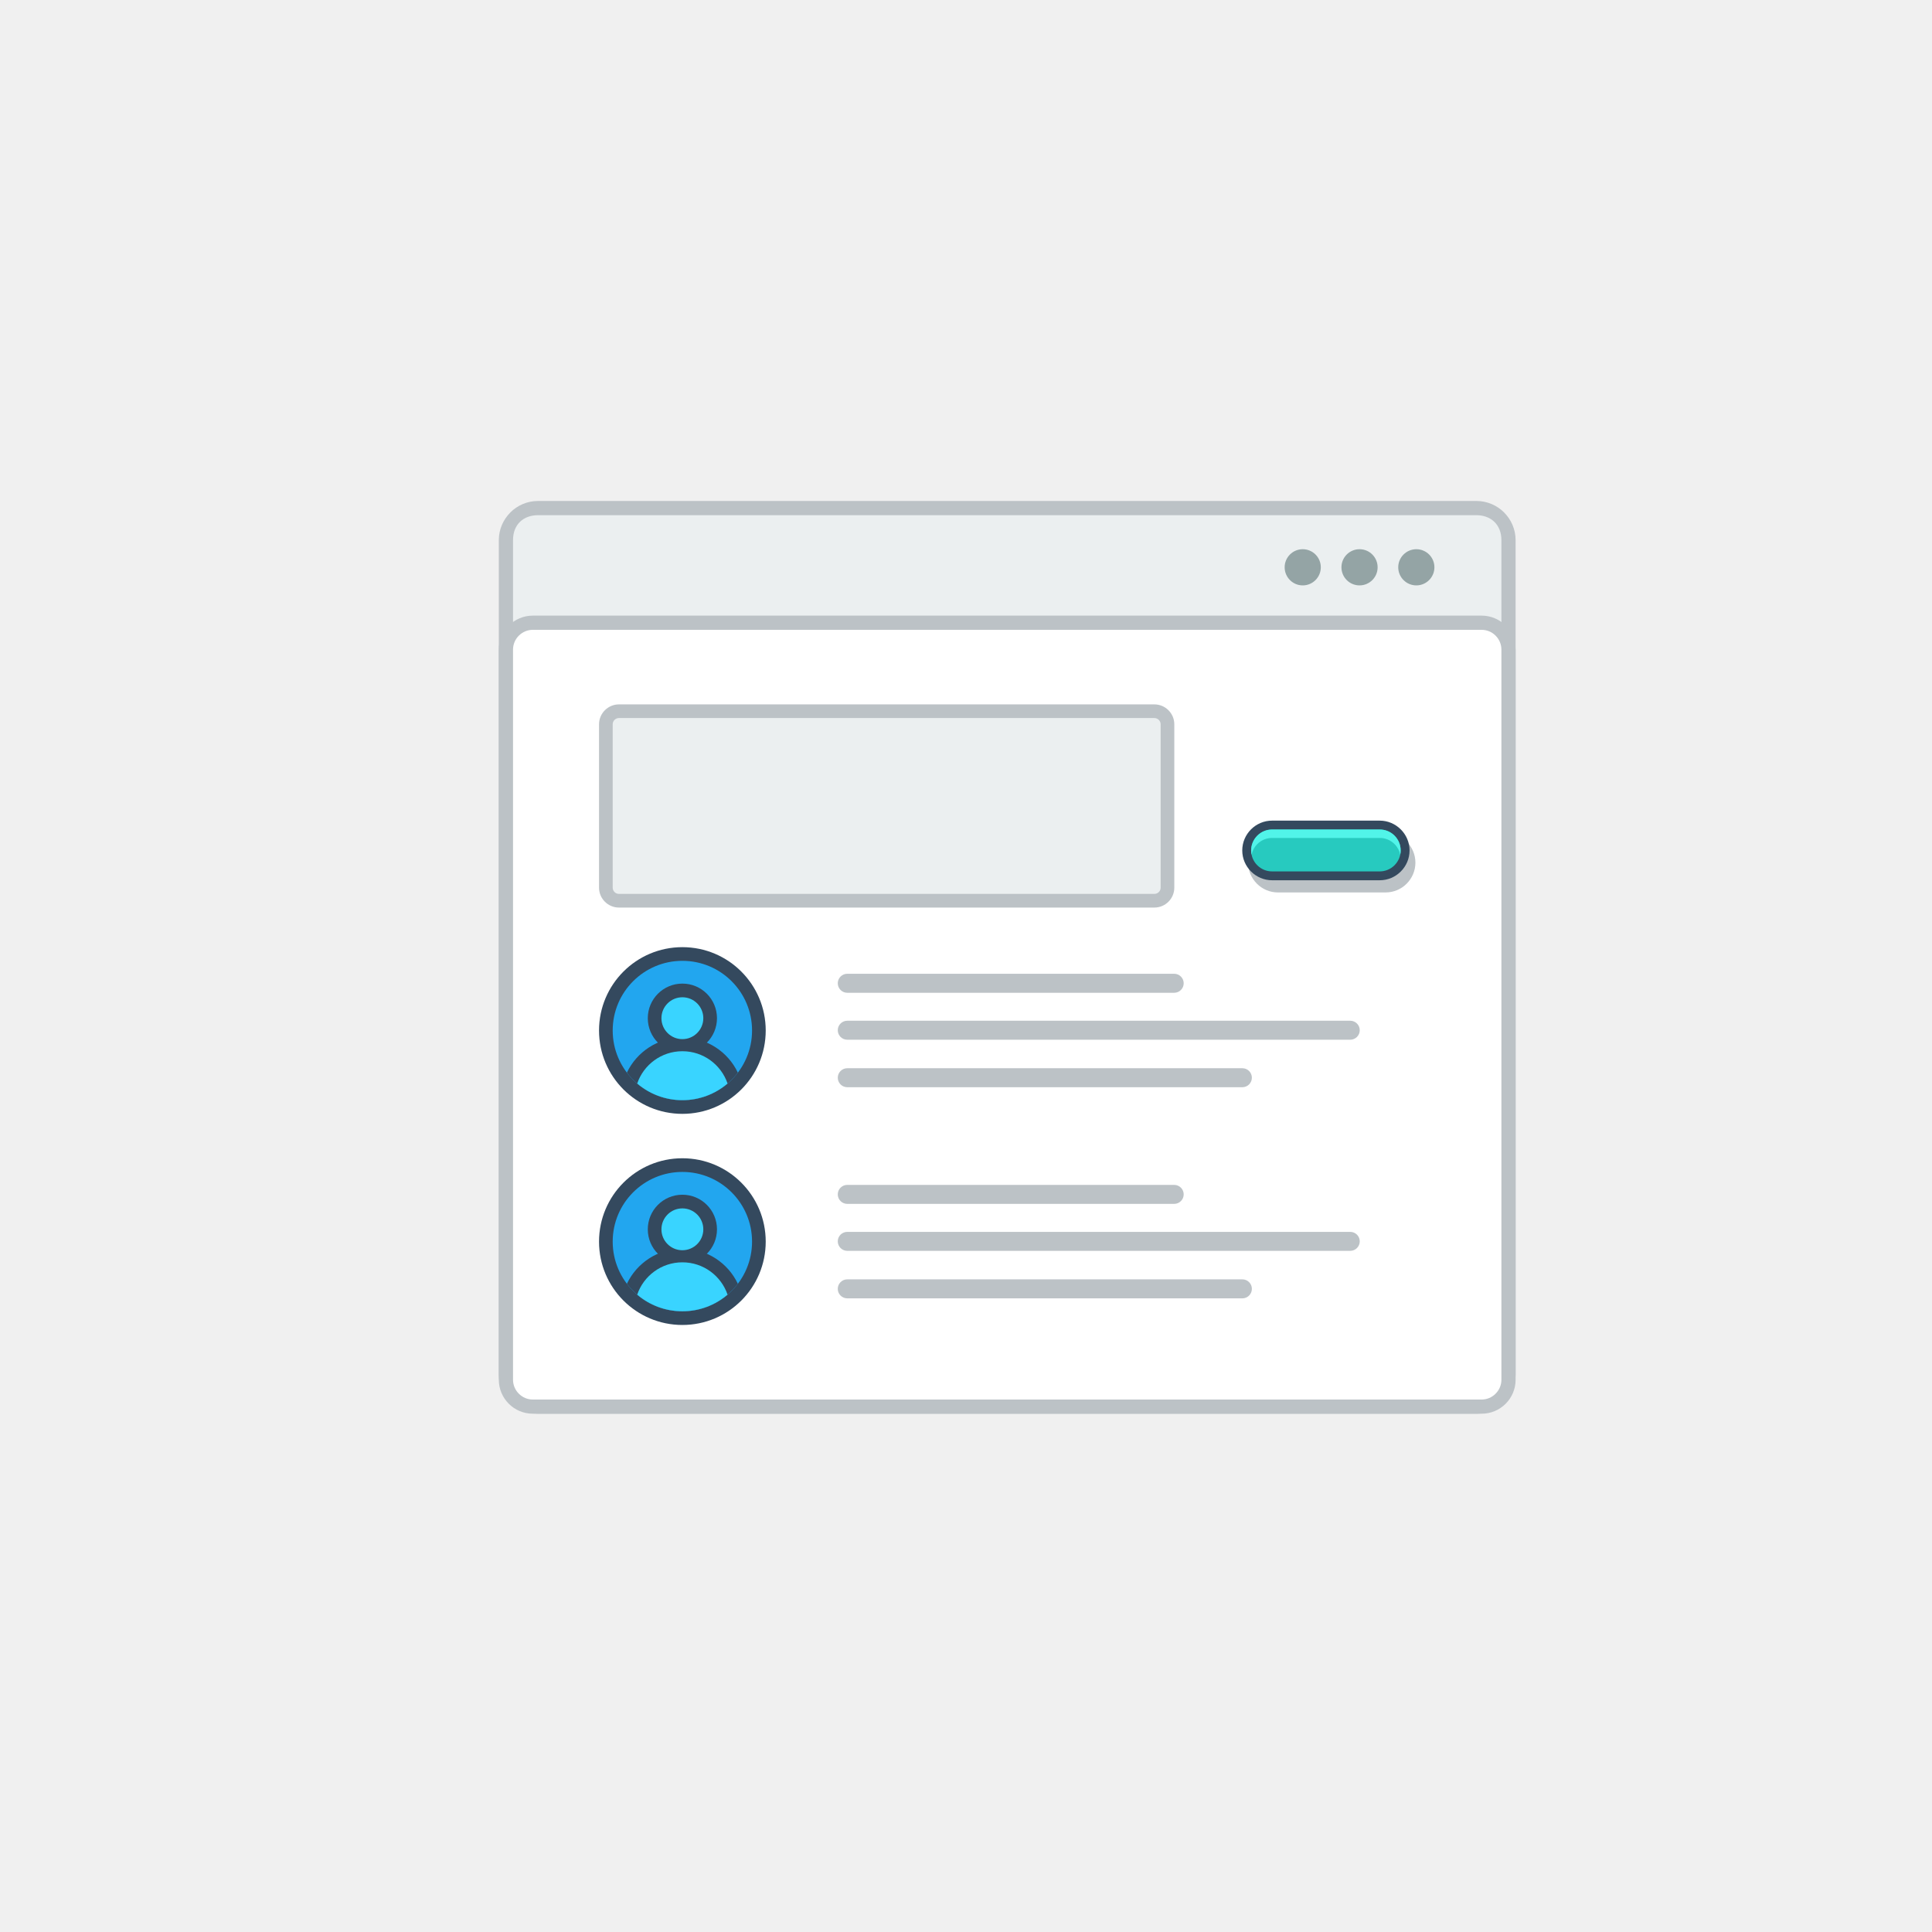
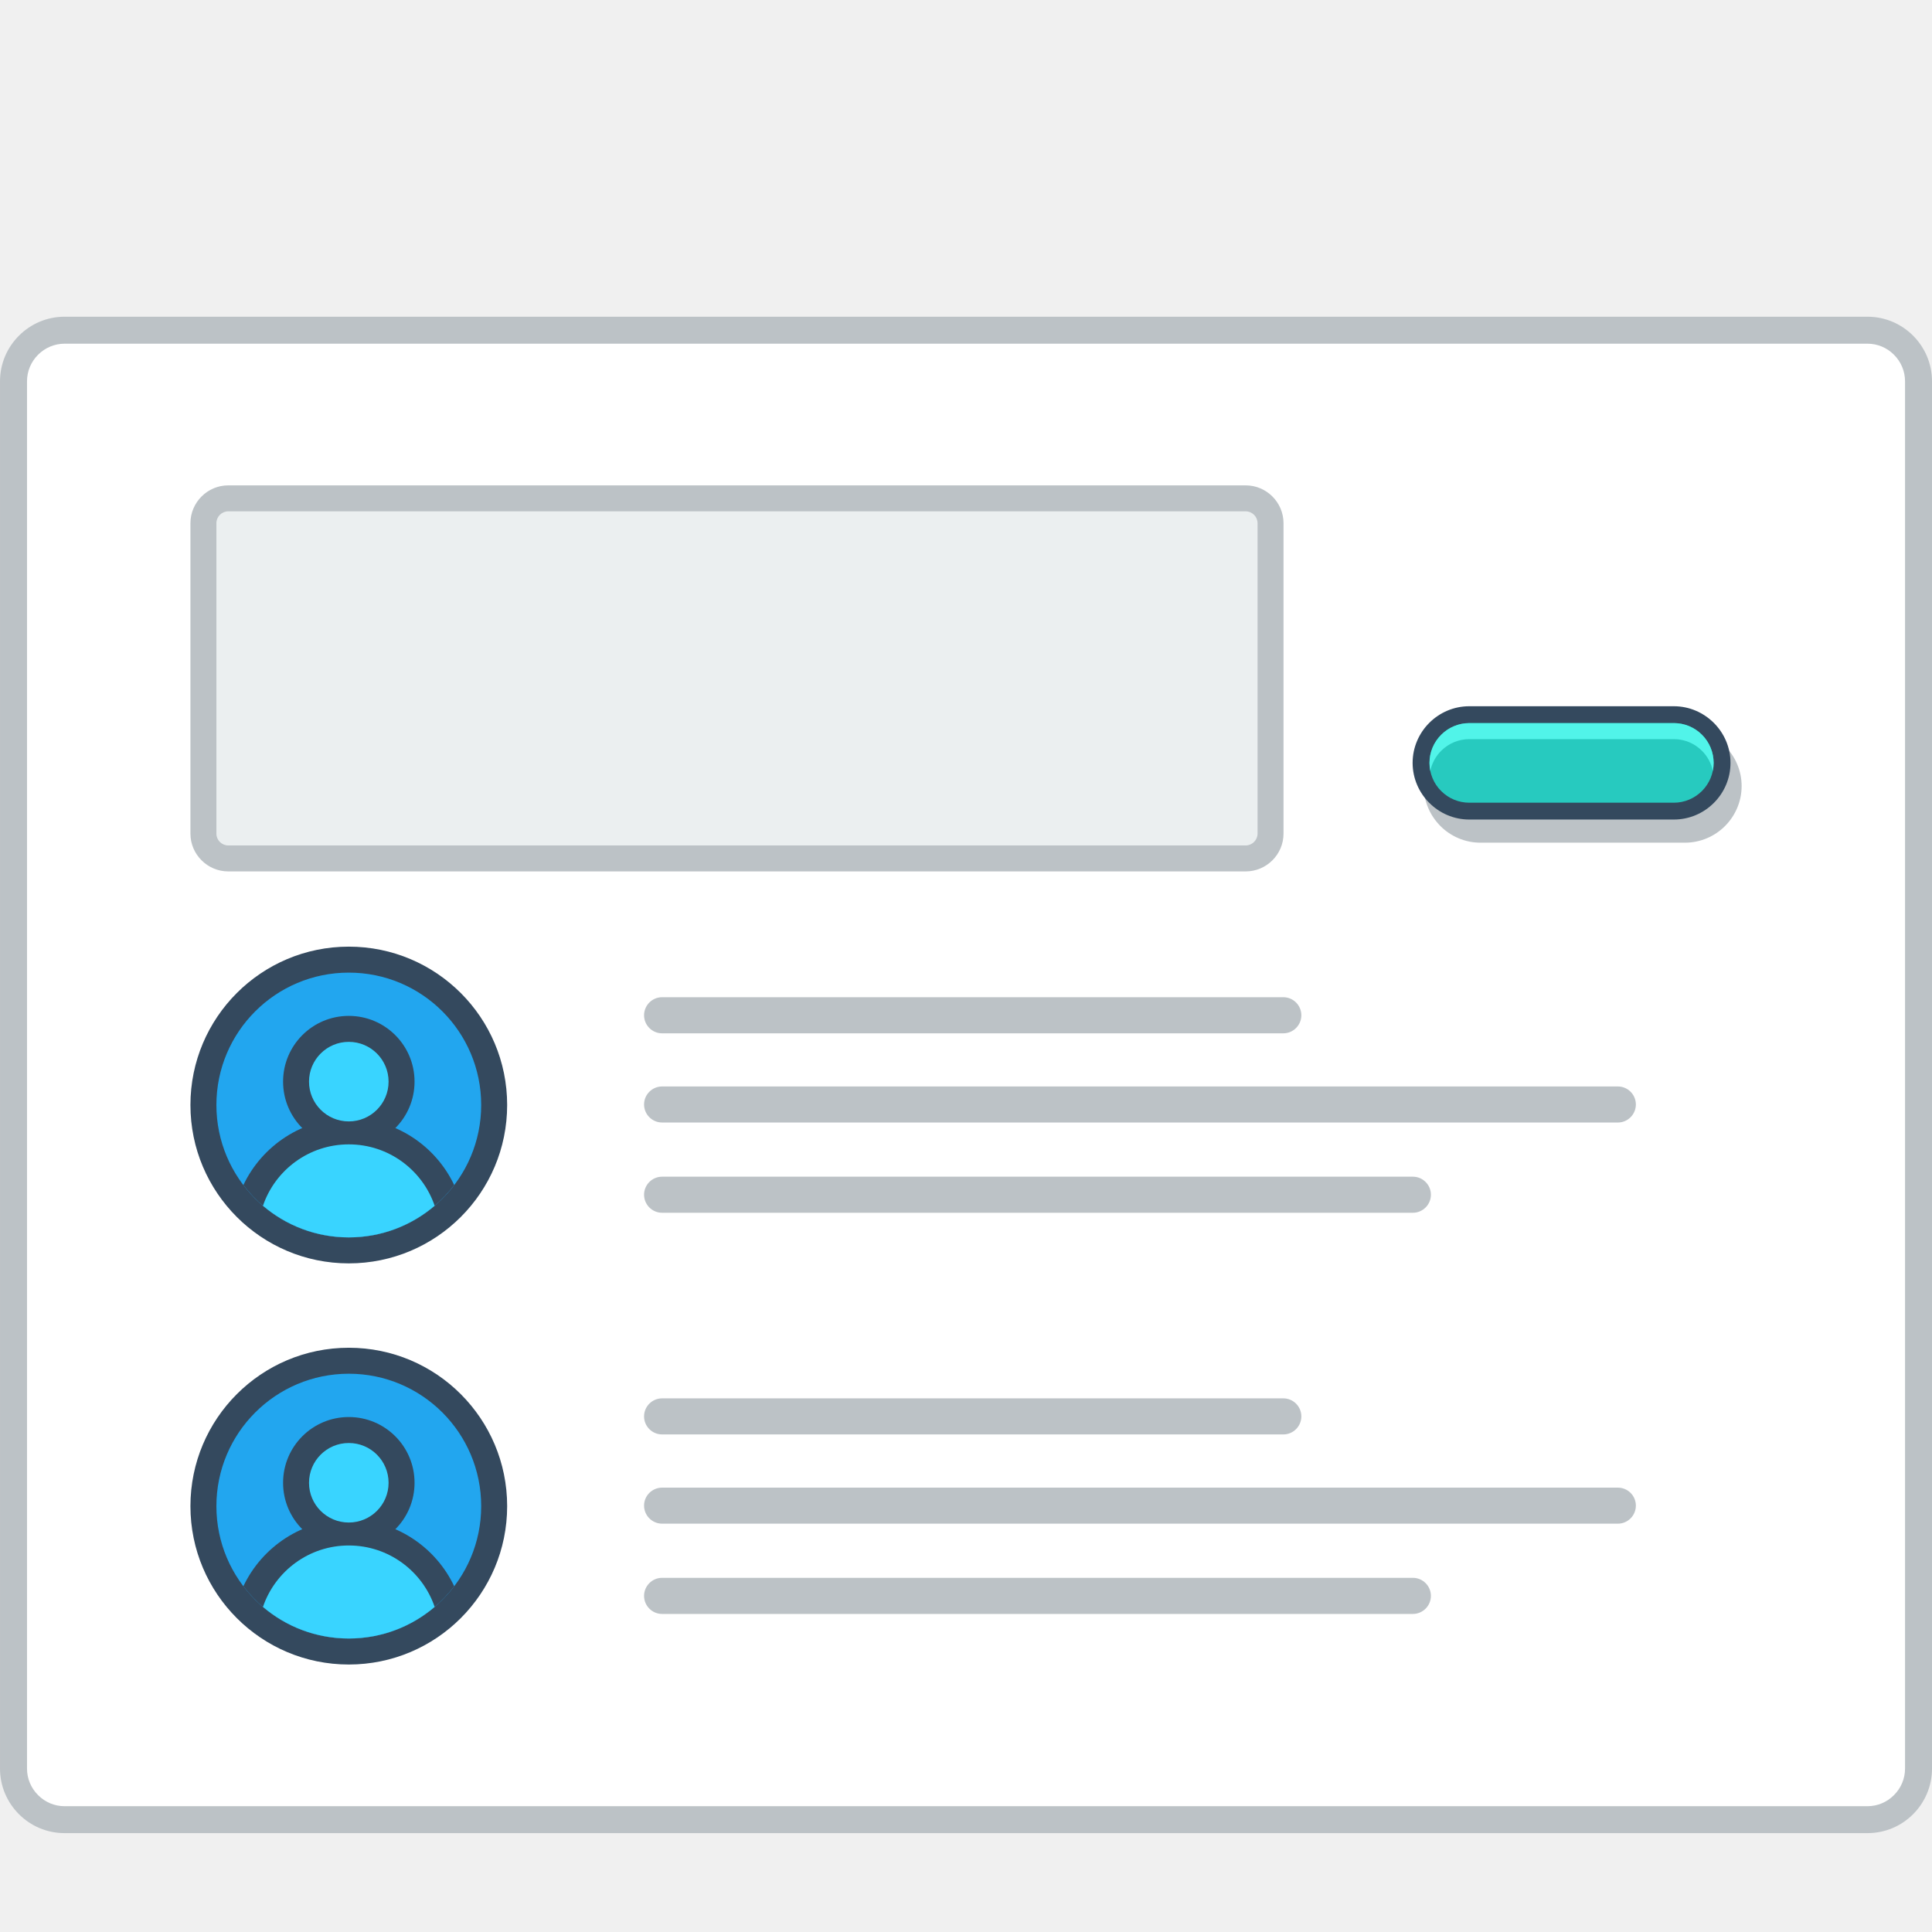
- <svg xmlns="http://www.w3.org/2000/svg" version="1.0" id="Layer_1" x="0px" y="0px" width="800px" height="800px" viewBox="0 0 800 800" enable-background="new 0 0 800 800" xml:space="preserve">
-   <g>
-     <path fill="#34495E" d="M4953.454,254.919h392.896c3.877,0,7.394,1.576,9.938,4.126c2.551,2.543,4.133,6.069,4.133,9.946v302.341   c0,3.868-1.582,7.386-4.133,9.937c-2.544,2.551-6.061,4.117-9.938,4.117h-392.896c-3.866,0-7.395-1.566-9.938-4.117   c-2.549-2.551-4.134-6.068-4.134-9.937V268.991c0-3.876,1.585-7.403,4.134-9.946   C4946.06,256.495,4949.588,254.919,4953.454,254.919" />
-     <path fill-rule="evenodd" clip-rule="evenodd" fill="#FFFFFF" d="M4953.454,260.796c-2.176,0-4.244,0.875-5.785,2.409   c-1.535,1.542-2.409,3.609-2.409,5.786v302.341c0,2.167,0.874,4.234,2.409,5.769c1.541,1.551,3.609,2.418,5.785,2.418h392.896   c2.175,0,4.244-0.867,5.777-2.418c1.542-1.534,2.41-3.602,2.41-5.769V268.991c0-2.185-0.868-4.244-2.41-5.786   c-1.533-1.542-3.608-2.409-5.777-2.409H4953.454z" />
-     <rect x="4993.884" y="291.739" fill-rule="evenodd" clip-rule="evenodd" fill="#34495E" width="69.023" height="69.023" />
-     <rect x="4999.546" y="297.4" fill="#22A6EF" width="57.699" height="57.703" />
-     <path fill-rule="evenodd" clip-rule="evenodd" fill="#34495E" d="M5028.396,329.161c14.037,0,25.418,11.387,25.418,25.424   l-0.01,0.518h-50.824l-0.008-0.518C5002.972,340.547,5014.35,329.161,5028.396,329.161" />
-     <path fill-rule="evenodd" clip-rule="evenodd" fill="#34495E" d="M5028.396,306.828c7.91,0,14.329,6.411,14.329,14.33   c0,7.912-6.419,14.331-14.329,14.331c-7.92,0-14.33-6.419-14.33-14.331C5014.065,313.238,5020.476,306.828,5028.396,306.828" />
-     <path fill-rule="evenodd" clip-rule="evenodd" fill="#39D4FF" d="M5028.396,312.488c4.784,0,8.661,3.885,8.661,8.669   c0,4.786-3.877,8.67-8.661,8.67c-4.785,0-8.67-3.885-8.67-8.67C5019.726,316.373,5023.61,312.488,5028.396,312.488" />
-     <path fill-rule="evenodd" clip-rule="evenodd" fill="#39D4FF" d="M5028.396,334.829c10.911,0,19.756,8.845,19.756,19.756   l-0.008,0.518h-39.505l-0.009-0.518C5008.63,343.673,5017.483,334.829,5028.396,334.829" />
-     <path fill-rule="evenodd" clip-rule="evenodd" fill="#BCC2C6" d="M5001.137,404.702h54.511c2.166,0,3.926-1.767,3.926-3.927l0,0   c0-2.167-1.76-3.934-3.926-3.934h-54.511c-2.16,0-3.927,1.767-3.927,3.934l0,0C4997.21,402.936,4998.977,404.702,5001.137,404.702" />
-     <path fill-rule="evenodd" clip-rule="evenodd" fill="#BCC2C6" d="M4993.075,384.946h70.643c2.157,0,3.924-1.768,3.924-3.935l0,0   c0-2.159-1.767-3.926-3.924-3.926h-70.643c-2.168,0-3.936,1.768-3.936,3.926l0,0   C4989.14,383.178,4990.907,384.946,4993.075,384.946" />
-     <rect x="5115.392" y="291.739" fill-rule="evenodd" clip-rule="evenodd" fill="#34495E" width="69.021" height="69.023" />
-     <rect x="5121.052" y="297.4" fill="#22A6EF" width="57.703" height="57.703" />
-     <path fill-rule="evenodd" clip-rule="evenodd" fill="#34495E" d="M5149.902,329.161c14.038,0,25.416,11.387,25.416,25.424v0.518   h-50.832l-0.009-0.518C5124.478,340.547,5135.864,329.161,5149.902,329.161" />
-     <path fill-rule="evenodd" clip-rule="evenodd" fill="#34495E" d="M5149.902,306.828c7.911,0,14.329,6.411,14.329,14.33   c0,7.912-6.418,14.331-14.329,14.331s-14.329-6.419-14.329-14.331C5135.573,313.238,5141.991,306.828,5149.902,306.828" />
-     <path fill-rule="evenodd" clip-rule="evenodd" fill="#39D4FF" d="M5149.902,312.488c4.784,0,8.671,3.885,8.671,8.669   c0,4.786-3.887,8.67-8.671,8.67s-8.669-3.885-8.669-8.67C5141.233,316.373,5145.118,312.488,5149.902,312.488" />
-     <path fill-rule="evenodd" clip-rule="evenodd" fill="#39D4FF" d="M5149.902,334.829c10.913,0,19.757,8.845,19.757,19.756   l-0.01,0.518h-39.504v-0.518C5130.146,343.673,5138.989,334.829,5149.902,334.829" />
-     <path fill-rule="evenodd" clip-rule="evenodd" fill="#BCC2C6" d="M5122.651,404.702h54.502c2.168,0,3.936-1.767,3.936-3.927l0,0   c0-2.167-1.768-3.934-3.936-3.934h-54.502c-2.166,0-3.934,1.767-3.934,3.934l0,0   C5118.718,402.936,5120.485,404.702,5122.651,404.702" />
-     <path fill-rule="evenodd" clip-rule="evenodd" fill="#BCC2C6" d="M5114.583,384.946h70.639c2.16,0,3.927-1.768,3.927-3.935l0,0   c0-2.159-1.767-3.926-3.927-3.926h-70.639c-2.16,0-3.927,1.768-3.927,3.926l0,0   C5110.656,383.178,5112.423,384.946,5114.583,384.946" />
-     <rect x="5236.897" y="291.739" fill-rule="evenodd" clip-rule="evenodd" fill="#34495E" width="69.023" height="69.023" />
-     <rect x="5242.56" y="297.4" fill="#22A6EF" width="57.699" height="57.703" />
-     <path fill-rule="evenodd" clip-rule="evenodd" fill="#34495E" d="M5271.409,329.161c14.037,0,25.426,11.387,25.426,25.424   l-0.008,0.518h-50.835l-0.008-0.518C5245.984,340.547,5257.372,329.161,5271.409,329.161" />
-     <path fill-rule="evenodd" clip-rule="evenodd" fill="#34495E" d="M5271.409,306.828c7.91,0,14.33,6.411,14.33,14.33   c0,7.912-6.42,14.331-14.33,14.331s-14.33-6.419-14.33-14.331C5257.079,313.238,5263.499,306.828,5271.409,306.828" />
-     <path fill-rule="evenodd" clip-rule="evenodd" fill="#39D4FF" d="M5271.409,312.488c4.785,0,8.67,3.885,8.67,8.669   c0,4.786-3.885,8.67-8.67,8.67s-8.67-3.885-8.67-8.67C5262.739,316.373,5266.624,312.488,5271.409,312.488" />
-     <path fill-rule="evenodd" clip-rule="evenodd" fill="#39D4FF" d="M5271.409,334.829c10.912,0,19.757,8.845,19.757,19.756v0.518   h-39.514v-0.518C5251.652,343.673,5260.497,334.829,5271.409,334.829" />
-     <path fill-rule="evenodd" clip-rule="evenodd" fill="#BCC2C6" d="M5244.159,404.702h54.502c2.166,0,3.934-1.767,3.934-3.927l0,0   c0-2.167-1.768-3.934-3.934-3.934h-54.502c-2.168,0-3.936,1.767-3.936,3.934l0,0   C5240.224,402.936,5241.991,404.702,5244.159,404.702" />
-     <path fill-rule="evenodd" clip-rule="evenodd" fill="#BCC2C6" d="M5236.089,384.946h70.643c2.155,0,3.924-1.768,3.924-3.935l0,0   c0-2.159-1.769-3.926-3.924-3.926h-70.643c-2.157,0-3.926,1.768-3.926,3.926l0,0   C5232.163,383.178,5233.932,384.946,5236.089,384.946" />
-     <rect x="4993.884" y="435.604" fill-rule="evenodd" clip-rule="evenodd" fill="#34495E" width="69.023" height="69.021" />
-     <rect x="4999.546" y="441.264" fill="#22A6EF" width="57.699" height="57.703" />
-     <path fill-rule="evenodd" clip-rule="evenodd" fill="#34495E" d="M5028.396,473.032c14.037,0,25.418,11.38,25.418,25.418   l-0.01,0.517h-50.824l-0.008-0.517C5002.972,484.412,5014.35,473.032,5028.396,473.032" />
-     <path fill-rule="evenodd" clip-rule="evenodd" fill="#34495E" d="M5028.396,450.692c7.91,0,14.329,6.419,14.329,14.329   c0,7.912-6.419,14.33-14.329,14.33c-7.92,0-14.33-6.418-14.33-14.33C5014.065,457.111,5020.476,450.692,5028.396,450.692" />
-     <path fill-rule="evenodd" clip-rule="evenodd" fill="#39D4FF" d="M5028.396,456.36c4.784,0,8.661,3.877,8.661,8.661   c0,4.794-3.877,8.671-8.661,8.671c-4.785,0-8.67-3.877-8.67-8.671C5019.726,460.237,5023.61,456.36,5028.396,456.36" />
-     <path fill-rule="evenodd" clip-rule="evenodd" fill="#39D4FF" d="M5028.396,478.693c10.911,0,19.756,8.845,19.756,19.757   l-0.008,0.517h-39.505l-0.009-0.517C5008.63,487.538,5017.483,478.693,5028.396,478.693" />
-     <path fill-rule="evenodd" clip-rule="evenodd" fill="#BCC2C6" d="M5001.137,548.575h54.511c2.166,0,3.926-1.769,3.926-3.936l0,0   c0-2.15-1.76-3.935-3.926-3.935h-54.511c-2.16,0-3.927,1.784-3.927,3.935l0,0C4997.21,546.807,4998.977,548.575,5001.137,548.575" />
-     <path fill-rule="evenodd" clip-rule="evenodd" fill="#BCC2C6" d="M4993.075,528.818h70.643c2.157,0,3.924-1.769,3.924-3.935   c0-2.167-1.767-3.936-3.924-3.936h-70.643c-2.168,0-3.936,1.769-3.936,3.936C4989.14,527.05,4990.907,528.818,4993.075,528.818" />
-     <rect x="5115.392" y="435.604" fill-rule="evenodd" clip-rule="evenodd" fill="#34495E" width="69.021" height="69.021" />
-     <rect x="5121.052" y="441.264" fill="#22A6EF" width="57.703" height="57.703" />
-     <path fill-rule="evenodd" clip-rule="evenodd" fill="#34495E" d="M5149.902,473.032c14.038,0,25.416,11.38,25.416,25.418v0.517   h-50.832l-0.009-0.517C5124.478,484.412,5135.864,473.032,5149.902,473.032" />
-     <path fill-rule="evenodd" clip-rule="evenodd" fill="#34495E" d="M5149.902,450.692c7.911,0,14.329,6.419,14.329,14.329   c0,7.912-6.418,14.33-14.329,14.33s-14.329-6.418-14.329-14.33C5135.573,457.111,5141.991,450.692,5149.902,450.692" />
-     <path fill-rule="evenodd" clip-rule="evenodd" fill="#39D4FF" d="M5149.902,456.36c4.784,0,8.671,3.877,8.671,8.661   c0,4.794-3.887,8.671-8.671,8.671s-8.669-3.877-8.669-8.671C5141.233,460.237,5145.118,456.36,5149.902,456.36" />
-     <path fill-rule="evenodd" clip-rule="evenodd" fill="#39D4FF" d="M5149.902,478.693c10.913,0,19.757,8.845,19.757,19.757   l-0.01,0.517h-39.504v-0.517C5130.146,487.538,5138.989,478.693,5149.902,478.693" />
-     <path fill-rule="evenodd" clip-rule="evenodd" fill="#BCC2C6" d="M5122.651,548.575h54.502c2.168,0,3.936-1.769,3.936-3.936l0,0   c0-2.15-1.768-3.935-3.936-3.935h-54.502c-2.166,0-3.934,1.784-3.934,3.935l0,0   C5118.718,546.807,5120.485,548.575,5122.651,548.575" />
-     <path fill-rule="evenodd" clip-rule="evenodd" fill="#BCC2C6" d="M5114.583,528.818h70.639c2.16,0,3.927-1.769,3.927-3.935   c0-2.167-1.767-3.936-3.927-3.936h-70.639c-2.16,0-3.927,1.769-3.927,3.936C5110.656,527.05,5112.423,528.818,5114.583,528.818" />
-     <rect x="5236.897" y="435.604" fill-rule="evenodd" clip-rule="evenodd" fill="#34495E" width="69.023" height="69.021" />
-     <rect x="5242.56" y="441.264" fill="#22A6EF" width="57.699" height="57.703" />
-     <path fill-rule="evenodd" clip-rule="evenodd" fill="#34495E" d="M5271.409,473.032c14.037,0,25.426,11.38,25.426,25.418   l-0.008,0.517h-50.835l-0.008-0.517C5245.984,484.412,5257.372,473.032,5271.409,473.032" />
-     <path fill-rule="evenodd" clip-rule="evenodd" fill="#34495E" d="M5271.409,450.692c7.91,0,14.33,6.419,14.33,14.329   c0,7.912-6.42,14.33-14.33,14.33s-14.33-6.418-14.33-14.33C5257.079,457.111,5263.499,450.692,5271.409,450.692" />
-     <path fill-rule="evenodd" clip-rule="evenodd" fill="#39D4FF" d="M5271.409,456.36c4.785,0,8.67,3.877,8.67,8.661   c0,4.794-3.885,8.671-8.67,8.671s-8.67-3.877-8.67-8.671C5262.739,460.237,5266.624,456.36,5271.409,456.36" />
-     <path fill-rule="evenodd" clip-rule="evenodd" fill="#39D4FF" d="M5271.409,478.693c10.912,0,19.757,8.845,19.757,19.757v0.517   h-39.514v-0.517C5251.652,487.538,5260.497,478.693,5271.409,478.693" />
-     <path fill-rule="evenodd" clip-rule="evenodd" fill="#BCC2C6" d="M5244.159,548.575h54.502c2.166,0,3.934-1.769,3.934-3.936l0,0   c0-2.15-1.768-3.935-3.934-3.935h-54.502c-2.168,0-3.936,1.784-3.936,3.935l0,0   C5240.224,546.807,5241.991,548.575,5244.159,548.575" />
-     <path fill-rule="evenodd" clip-rule="evenodd" fill="#BCC2C6" d="M5236.089,528.818h70.643c2.155,0,3.924-1.769,3.924-3.935   c0-2.167-1.769-3.936-3.924-3.936h-70.643c-2.157,0-3.926,1.769-3.926,3.936C5232.163,527.05,5233.932,528.818,5236.089,528.818" />
-     <path opacity="0.5" fill-rule="evenodd" clip-rule="evenodd" fill="#34495E" d="M4953.454,260.796   c-2.176,0-4.244,0.875-5.785,2.409c-1.535,1.542-2.409,3.609-2.409,5.786v302.341c0,2.167,0.874,4.234,2.409,5.769   c1.541,1.551,3.609,2.418,5.785,2.418h392.896c2.175,0,4.244-0.867,5.777-2.418c1.542-1.534,2.41-3.602,2.41-5.769V268.991   c0-2.185-0.868-4.244-2.41-5.786c-1.533-1.542-3.608-2.409-5.777-2.409H4953.454z" />
-     <path fill="#34495E" d="M5028.753,318.257h242.299c2.391,0,4.56,0.976,6.127,2.542c1.574,1.576,2.55,3.743,2.55,6.136V513.38   c0,2.401-0.976,4.567-2.55,6.135c-1.567,1.568-3.736,2.552-6.127,2.552h-242.299c-2.383,0-4.56-0.983-6.127-2.552   c-1.574-1.567-2.549-3.733-2.549-6.135V326.935c0-2.393,0.975-4.56,2.549-6.136C5024.193,319.232,5026.37,318.257,5028.753,318.257   " />
-     <path fill-rule="evenodd" clip-rule="evenodd" fill="#FFFFFF" d="M5028.753,324.134c-0.75,0-1.44,0.292-1.974,0.825   c-0.526,0.525-0.816,1.226-0.816,1.976V513.38c0,0.75,0.29,1.451,0.816,1.983c0.533,0.517,1.224,0.817,1.974,0.817h242.299   c0.74,0,1.441-0.301,1.969-0.817c0.53-0.532,0.822-1.233,0.822-1.983V326.935c0-0.75-0.292-1.451-0.822-1.976   c-0.527-0.534-1.229-0.825-1.969-0.825H5028.753z" />
-     <path fill="#BCC2C6" d="M5124.511,479.136h-44.574c-1.717,0-3.275,0.708-4.4,1.833c-1.133,1.133-1.841,2.693-1.841,4.401   c0,1.726,0.699,3.285,1.824,4.409l0.017,0.01c1.117,1.125,2.676,1.824,4.4,1.824h44.574c1.718,0,3.276-0.708,4.401-1.834   c1.133-1.133,1.835-2.692,1.835-4.409c0-1.718-0.702-3.276-1.826-4.409C5127.796,479.835,5126.229,479.136,5124.511,479.136    M5079.937,473.025h44.574c3.393,0,6.476,1.391,8.712,3.625l0.015,0.009c2.236,2.242,3.619,5.327,3.619,8.711   c0,3.401-1.383,6.494-3.619,8.729c-2.24,2.234-5.324,3.625-8.727,3.625h-44.574c-3.384,0-6.469-1.391-8.711-3.625l-0.008-0.009   l-0.008-0.009c-2.235-2.241-3.619-5.326-3.619-8.711c0-3.394,1.384-6.485,3.619-8.72   C5073.453,474.416,5076.536,473.025,5079.937,473.025z" />
-     <path fill="#34495E" d="M5077.512,467.982h44.581c3.385,0,6.469,1.384,8.703,3.625l0.017,0.008   c2.234,2.243,3.628,5.318,3.628,8.711c0,3.403-1.394,6.486-3.628,8.721c-2.233,2.242-5.327,3.625-8.72,3.625h-44.581   c-3.384,0-6.468-1.383-8.711-3.625h-0.007v-0.009c-2.244-2.243-3.629-5.326-3.629-8.712c0-3.401,1.385-6.484,3.629-8.719   C5071.026,469.366,5074.11,467.982,5077.512,467.982" />
-     <path fill="#27CABF" d="M5122.093,471.658c2.303,0,4.502,0.908,6.127,2.533c1.627,1.634,2.543,3.835,2.543,6.135   c0,2.302-0.916,4.502-2.551,6.127c-1.625,1.625-3.816,2.544-6.119,2.544h-44.581c-2.3,0-4.501-0.901-6.127-2.534l-0.009-0.01   c-1.634-1.625-2.535-3.825-2.535-6.127c0-2.3,0.919-4.501,2.544-6.126c1.626-1.625,3.827-2.542,6.127-2.542H5122.093z" />
-     <path fill="#51F4E9" d="M5122.093,471.658c2.303,0,4.502,0.908,6.127,2.533c1.627,1.634,2.543,3.835,2.543,6.135   c0,0.592-0.059,1.176-0.184,1.743c-0.333-1.65-1.15-3.168-2.359-4.377c-1.625-1.633-3.824-2.543-6.127-2.543h-44.581   c-2.3,0-4.501,0.918-6.127,2.543c-1.208,1.209-2.026,2.733-2.368,4.385c-0.115-0.566-0.176-1.159-0.176-1.751   c0-2.3,0.919-4.501,2.544-6.126c1.626-1.625,3.827-2.542,6.127-2.542H5122.093z" />
-     <path fill="#BCC2C6" d="M5222.293,479.136h-44.581c-1.711,0-3.268,0.708-4.4,1.833c-1.134,1.133-1.836,2.693-1.836,4.401   c0,1.726,0.702,3.285,1.826,4.409l0.01,0.01c1.124,1.125,2.684,1.824,4.4,1.824h44.581c1.71,0,3.27-0.708,4.402-1.834   c1.133-1.133,1.833-2.692,1.833-4.409c0-1.718-0.7-3.276-1.825-4.409C5225.569,479.835,5224.009,479.136,5222.293,479.136    M5177.712,473.025h44.581c3.394,0,6.469,1.391,8.712,3.625l0.008,0.009c2.235,2.242,3.627,5.327,3.627,8.711   c0,3.401-1.392,6.494-3.627,8.729c-2.234,2.234-5.326,3.625-8.72,3.625h-44.581c-3.385,0-6.469-1.391-8.712-3.625v-0.009   l-0.007-0.009c-2.235-2.241-3.627-5.326-3.627-8.711c0-3.394,1.392-6.485,3.627-8.72   C5171.226,474.416,5174.31,473.025,5177.712,473.025z" />
-     <path fill="#34495E" d="M5175.286,467.982h44.582c3.392,0,6.469,1.384,8.711,3.625l0.009,0.008   c2.242,2.243,3.625,5.318,3.625,8.711c0,3.403-1.383,6.486-3.625,8.721c-2.234,2.242-5.319,3.625-8.72,3.625h-44.582   c-3.377,0-6.461-1.383-8.703-3.625h-0.008l-0.009-0.009c-2.233-2.243-3.628-5.326-3.628-8.712c0-3.401,1.395-6.484,3.628-8.719   C5168.808,469.366,5171.894,467.982,5175.286,467.982" />
-     <path fill="#F65C4C" d="M5219.868,471.658c2.3,0,4.5,0.908,6.133,2.533c1.627,1.634,2.537,3.835,2.537,6.135   c0,2.302-0.918,4.502-2.543,6.127c-1.627,1.625-3.827,2.544-6.127,2.544h-44.582c-2.301,0-4.493-0.901-6.119-2.534l-0.018-0.01   c-1.625-1.625-2.532-3.825-2.532-6.127c0-2.3,0.915-4.501,2.55-6.126c1.626-1.625,3.818-2.542,6.119-2.542H5219.868z" />
-     <path fill="#FF7C6C" d="M5219.868,471.658c2.3,0,4.5,0.908,6.133,2.533c1.627,1.634,2.537,3.835,2.537,6.135   c0,0.592-0.059,1.176-0.176,1.743c-0.344-1.65-1.16-3.168-2.361-4.377c-1.633-1.633-3.833-2.543-6.133-2.543h-44.582   c-2.301,0-4.493,0.918-6.119,2.543c-1.217,1.209-2.027,2.733-2.367,4.385c-0.125-0.566-0.183-1.159-0.183-1.751   c0-2.3,0.915-4.501,2.55-6.126c1.626-1.625,3.818-2.542,6.119-2.542H5219.868z" />
-     <path fill-rule="evenodd" clip-rule="evenodd" fill="#FFFFFF" d="M5313.698,280.735l6.228,6.219l6.218-6.219   c1.527-1.533,4.027-1.533,5.561,0l0,0c1.525,1.526,1.525,4.027,0,5.562l-6.218,6.218l6.218,6.227c1.525,1.526,1.525,4.026,0,5.552   v0.008c-1.533,1.526-4.033,1.526-5.561,0l-6.218-6.227l-6.228,6.227c-1.524,1.526-4.027,1.526-5.552,0v-0.008   c-1.534-1.525-1.534-4.026,0-5.552l6.218-6.227l-6.226-6.218c-1.526-1.535-1.526-4.035,0-5.562h0.008   C5309.671,279.202,5312.174,279.202,5313.698,280.735" />
-     <path fill-rule="evenodd" clip-rule="evenodd" fill="#94A4A5" d="M5219.3,236.513l-6.66-8.436h-2.076v13.604h2.561v-9.178   l7.143,9.178h1.594v-13.604h-2.561V236.513z M5199.536,230.153c3.209,0,4.484,2.559,4.441,4.851   c-0.031,2.226-1.232,4.635-4.441,4.635c-3.202,0-4.402-2.385-4.461-4.618C5195.019,232.728,5196.334,230.153,5199.536,230.153z    M5199.536,227.827c-4.693,0-6.987,3.584-6.987,7.152c0,3.577,2.218,7.011,6.987,7.011c4.776,0,6.926-3.518,6.969-7.027   C5206.546,231.411,5204.211,227.827,5199.536,227.827z M5188.357,241.682v-13.604h-2.542v13.604H5188.357z M5175.386,241.682h2.559   v-11.279h4.309v-2.325c-3.933,0-7.25,0-11.178,0v2.325h4.311V241.682z M5166.899,238.206c-0.893,0.892-2.225,1.375-3.408,1.375   c-3.359,0-4.66-2.351-4.678-4.602c-0.024-2.268,1.391-4.709,4.678-4.709c1.184,0,2.383,0.408,3.275,1.275l1.71-1.643   c-1.401-1.384-3.144-2.076-4.985-2.076c-4.912,0-7.22,3.602-7.203,7.152c0.017,3.535,2.158,7.011,7.203,7.011   c1.957,0,3.759-0.642,5.16-2.017L5166.899,238.206z M5152.712,239.156h-7.628v-3.068h7.354v-2.384h-7.354v-3.143h7.628v-2.483   h-10.17c0,4.535,0,9.078,0,13.604h10.17V239.156z M5135.69,236.513l-6.654-8.436h-2.082v13.604h2.566v-9.178l7.135,9.178h1.594   v-13.604h-2.559V236.513z M5119.868,236.513l-6.652-8.436h-2.076v13.604h2.559v-9.178l7.146,9.178h1.593v-13.604h-2.568V236.513z    M5100.11,230.153c3.201,0,4.484,2.559,4.444,4.851c-0.043,2.226-1.243,4.635-4.444,4.635s-4.409-2.385-4.46-4.618   C5095.594,232.728,5096.909,230.153,5100.11,230.153z M5100.11,227.827c-4.702,0-6.984,3.584-6.984,7.152   c0,3.577,2.209,7.011,6.984,7.011c4.777,0,6.928-3.518,6.961-7.027C5107.113,231.411,5104.788,227.827,5100.11,227.827z    M5088.558,238.206c-0.893,0.892-2.234,1.375-3.41,1.375c-3.359,0-4.659-2.351-4.685-4.602c-0.018-2.268,1.399-4.709,4.685-4.709   c1.176,0,2.384,0.408,3.277,1.275l1.708-1.643c-1.401-1.384-3.143-2.076-4.985-2.076c-4.91,0-7.218,3.602-7.201,7.152   c0.015,3.535,2.15,7.011,7.201,7.011c1.959,0,3.759-0.642,5.16-2.017L5088.558,238.206z" />
-     <path fill-rule="evenodd" clip-rule="evenodd" fill="#34495E" d="M5149.902,365.597c19.056,0,34.511,15.455,34.511,34.511   c0,19.057-15.455,34.512-34.511,34.512c-19.064,0-34.511-15.455-34.511-34.512C5115.392,381.052,5130.838,365.597,5149.902,365.597   " />
-     <path fill="#22A6EF" d="M5149.902,371.258c15.931,0,28.853,12.921,28.853,28.851c0,15.931-12.922,28.853-28.853,28.853   s-28.851-12.922-28.851-28.853C5121.052,384.179,5133.972,371.258,5149.902,371.258" />
-     <path fill-rule="evenodd" clip-rule="evenodd" fill="#34495E" d="M5149.902,403.026c10.145,0,18.898,5.943,22.974,14.529   c-5.268,6.929-13.596,11.405-22.974,11.405s-17.706-4.477-22.974-11.405C5131.005,408.97,5139.757,403.026,5149.902,403.026" />
-     <path fill-rule="evenodd" clip-rule="evenodd" fill="#34495E" d="M5149.902,380.686c7.911,0,14.329,6.418,14.329,14.329   c0,7.912-6.418,14.331-14.329,14.331s-14.329-6.419-14.329-14.331C5135.573,387.104,5141.991,380.686,5149.902,380.686" />
-     <path fill-rule="evenodd" clip-rule="evenodd" fill="#39D4FF" d="M5149.902,386.354c4.784,0,8.671,3.876,8.671,8.661   s-3.887,8.67-8.671,8.67s-8.669-3.886-8.669-8.67S5145.118,386.354,5149.902,386.354" />
-     <path fill-rule="evenodd" clip-rule="evenodd" fill="#39D4FF" d="M5149.902,408.688c8.677,0,16.056,5.602,18.706,13.387   c-5.033,4.293-11.57,6.887-18.706,6.887c-7.144,0-13.673-2.594-18.706-6.887C5133.847,414.289,5141.216,408.688,5149.902,408.688" />
-   </g>
-   <g>
-     <path fill="#BCC2C6" d="M222.761,207.445h388.613c4.46,0,8.518,1.826,11.453,4.76v0.017c2.934,2.934,4.75,6.985,4.75,11.437   v345.522c0,4.452-1.816,8.503-4.75,11.438v0.017c-2.936,2.935-6.993,4.751-11.453,4.751H222.761c-4.469,0-8.52-1.816-11.452-4.751   v-0.017c-2.935-2.935-4.761-6.985-4.761-11.438V223.659c0-4.452,1.826-8.503,4.761-11.437v-0.017   C214.241,209.271,218.292,207.445,222.761,207.445" />
-     <path fill="#EBEFF0" d="M621.702,223.659v345.522c0,6.519-4.535,10.338-10.328,10.338H222.761c-5.784,0-10.328-3.719-10.328-10.338   V223.659c0-6.744,4.561-10.329,10.328-10.329h388.613C617.158,213.33,621.702,217.04,621.702,223.659" />
-     <path fill="#BCC2C6" d="M220.619,254.919h392.896c3.876,0,7.396,1.576,9.937,4.126c2.551,2.543,4.125,6.069,4.125,9.946v302.341   c0,3.868-1.574,7.386-4.125,9.937c-2.541,2.551-6.061,4.117-9.937,4.117H220.619c-3.876,0-7.394-1.566-9.937-4.117   c-2.551-2.551-4.135-6.068-4.135-9.937V268.991c0-3.876,1.584-7.403,4.135-9.946C213.226,256.495,216.743,254.919,220.619,254.919" />
-     <path fill-rule="evenodd" clip-rule="evenodd" fill="#FFFFFF" d="M220.619,260.796c-2.176,0-4.243,0.875-5.778,2.409   c-1.541,1.542-2.408,3.609-2.408,5.786v302.341c0,2.167,0.867,4.234,2.408,5.769c1.535,1.551,3.603,2.418,5.778,2.418h392.896   c2.175,0,4.245-0.867,5.776-2.418c1.543-1.534,2.41-3.602,2.41-5.769V268.991c0-2.185-0.867-4.244-2.41-5.786   c-1.531-1.542-3.602-2.409-5.776-2.409H220.619z" />
-     <path fill-rule="evenodd" clip-rule="evenodd" fill="#94A4A5" d="M562.949,227.418c4.144,0,7.493,3.352,7.493,7.486   c0,4.135-3.35,7.495-7.493,7.495c-4.135,0-7.485-3.36-7.485-7.495C555.464,230.77,558.814,227.418,562.949,227.418    M586.473,227.418c4.136,0,7.487,3.352,7.487,7.486c0,4.135-3.352,7.495-7.487,7.495c-4.142,0-7.493-3.36-7.493-7.495   C578.979,230.77,582.339,227.418,586.473,227.418z M539.433,227.418c4.135,0,7.486,3.352,7.486,7.486   c0,4.135-3.352,7.495-7.486,7.495s-7.484-3.36-7.484-7.495C531.948,230.77,535.298,227.418,539.433,227.418z" />
-     <path fill-rule="evenodd" clip-rule="evenodd" fill="#BCC2C6" d="M256.28,375.801h221.74c4.527,0,8.236-3.702,8.236-8.228v-67.664   c0-4.535-3.717-8.236-8.236-8.236H256.28c-4.525,0-8.234,3.718-8.234,8.236v67.664C248.046,372.091,251.755,375.801,256.28,375.801   " />
-     <path fill="#EBEFF0" d="M256.28,297.333h221.74c1.418,0,2.577,1.167,2.577,2.576v67.664c0,1.4-1.167,2.568-2.577,2.568H256.28   c-1.408,0-2.575-1.151-2.575-2.568v-67.664C253.705,298.492,254.864,297.333,256.28,297.333" />
-     <path fill="#BCC2C6" d="M573.743,350.958h-44.58c-1.709,0-3.269,0.7-4.401,1.834c-1.134,1.135-1.836,2.693-1.836,4.402v0.008   c0,1.717,0.702,3.275,1.818,4.401l0.018,0.008c1.126,1.126,2.684,1.826,4.401,1.826h44.58c1.709,0,3.27-0.709,4.402-1.834   c1.133-1.134,1.834-2.692,1.834-4.401v-0.008c0-1.717-0.701-3.276-1.824-4.41C577.021,351.659,575.462,350.958,573.743,350.958    M529.163,344.849h44.58c3.385,0,6.471,1.392,8.711,3.626l0.011,0.008c2.233,2.242,3.626,5.327,3.626,8.711v0.008   c0,3.393-1.393,6.477-3.626,8.72c-2.235,2.233-5.327,3.618-8.722,3.618h-44.58c-3.384,0-6.469-1.385-8.711-3.618v-0.009   l-0.01-0.008c-2.232-2.243-3.625-5.327-3.625-8.703v-0.008c0-3.394,1.393-6.486,3.625-8.719   C522.678,346.241,525.761,344.849,529.163,344.849z" />
-     <path fill="#34495E" d="M526.737,339.805h44.581c3.394,0,6.469,1.392,8.711,3.627l0.009,0.008c2.242,2.242,3.627,5.319,3.627,8.711   c0,3.401-1.385,6.486-3.627,8.72c-2.234,2.243-5.326,3.626-8.72,3.626h-44.581c-3.376,0-6.47-1.384-8.703-3.626h-0.008l-0.01-0.008   c-2.233-2.242-3.625-5.327-3.625-8.711c0-3.4,1.392-6.485,3.625-8.719C520.251,341.197,523.345,339.805,526.737,339.805" />
-     <path fill="#27CABF" d="M571.318,343.482c2.302,0,4.502,0.909,6.127,2.535c1.636,1.633,2.542,3.834,2.542,6.134   c0,2.301-0.917,4.501-2.542,6.127c-1.625,1.625-3.825,2.551-6.127,2.551h-44.581c-2.301,0-4.494-0.909-6.119-2.542l-0.015-0.009   c-1.628-1.626-2.536-3.826-2.536-6.127c0-2.3,0.917-4.501,2.551-6.126c1.625-1.626,3.818-2.542,6.119-2.542H571.318z" />
-     <path fill="#51F4E9" d="M571.318,343.482c2.302,0,4.502,0.909,6.127,2.535c1.636,1.633,2.542,3.834,2.542,6.134   c0,0.592-0.059,1.176-0.174,1.743c-0.342-1.643-1.15-3.168-2.368-4.376c-1.625-1.634-3.825-2.542-6.127-2.542h-44.581   c-2.301,0-4.494,0.916-6.119,2.542c-1.217,1.217-2.034,2.734-2.376,4.385c-0.116-0.566-0.175-1.159-0.175-1.751   c0-2.3,0.917-4.501,2.551-6.126c1.625-1.626,3.818-2.542,6.119-2.542H571.318z" />
-     <path fill-rule="evenodd" clip-rule="evenodd" fill="#34495E" d="M282.556,392.198c19.065,0,34.512,15.447,34.512,34.511   c0,19.058-15.446,34.513-34.512,34.513c-19.057,0-34.51-15.455-34.51-34.513C248.046,407.645,263.499,392.198,282.556,392.198" />
-     <path fill="#22A6EF" d="M282.556,397.858c15.939,0,28.853,12.914,28.853,28.851c0,15.932-12.913,28.852-28.853,28.852   c-15.929,0-28.851-12.92-28.851-28.852C253.705,410.771,266.627,397.858,282.556,397.858" />
-     <path fill-rule="evenodd" clip-rule="evenodd" fill="#34495E" d="M282.556,429.628c10.146,0,18.898,5.934,22.975,14.529   c-5.269,6.927-13.596,11.403-22.975,11.403c-9.377,0-17.704-4.477-22.975-11.403C263.659,435.562,272.412,429.628,282.556,429.628" />
-     <path fill-rule="evenodd" clip-rule="evenodd" fill="#34495E" d="M282.556,407.287c7.92,0,14.33,6.418,14.33,14.329   s-6.41,14.33-14.33,14.33c-7.911,0-14.32-6.419-14.32-14.33S274.645,407.287,282.556,407.287" />
-     <path fill-rule="evenodd" clip-rule="evenodd" fill="#39D4FF" d="M282.556,412.946c4.786,0,8.671,3.884,8.671,8.67   c0,4.785-3.885,8.669-8.671,8.669c-4.785,0-8.668-3.884-8.668-8.669C273.888,416.83,277.771,412.946,282.556,412.946" />
-     <path fill-rule="evenodd" clip-rule="evenodd" fill="#39D4FF" d="M282.556,435.287c8.688,0,16.056,5.594,18.715,13.381   c-5.043,4.292-11.569,6.893-18.715,6.893c-7.135,0-13.671-2.601-18.705-6.893C266.501,440.881,273.878,435.287,282.556,435.287" />
-     <path fill-rule="evenodd" clip-rule="evenodd" fill="#BCC2C6" d="M350.839,430.526h208.275c2.168,0,3.928-1.766,3.928-3.935   c0-2.157-1.76-3.926-3.928-3.926H350.839c-2.168,0-3.936,1.769-3.936,3.926C346.903,428.761,348.671,430.526,350.839,430.526" />
-     <path fill-rule="evenodd" clip-rule="evenodd" fill="#BCC2C6" d="M350.828,450.192h163.62c2.16,0,3.928-1.768,3.928-3.927v-0.009   c0-2.158-1.768-3.926-3.928-3.926h-163.62c-2.157,0-3.925,1.768-3.925,3.926v0.009   C346.903,448.425,348.671,450.192,350.828,450.192" />
-     <path fill-rule="evenodd" clip-rule="evenodd" fill="#BCC2C6" d="M350.828,411.087h135.388c2.158,0,3.927-1.766,3.927-3.935l0,0   c0-2.167-1.769-3.935-3.927-3.935H350.828c-2.157,0-3.925,1.768-3.925,3.935l0,0C346.903,409.321,348.671,411.087,350.828,411.087" />
-     <path fill-rule="evenodd" clip-rule="evenodd" fill="#34495E" d="M282.556,479.609c19.065,0,34.512,15.456,34.512,34.521   c0,19.057-15.446,34.512-34.512,34.512c-19.057,0-34.51-15.455-34.51-34.512C248.046,495.065,263.499,479.609,282.556,479.609" />
-     <path fill="#22A6EF" d="M282.556,485.271c15.939,0,28.853,12.921,28.853,28.859s-12.913,28.843-28.853,28.843   c-15.929,0-28.851-12.904-28.851-28.843S266.627,485.271,282.556,485.271" />
-     <path fill-rule="evenodd" clip-rule="evenodd" fill="#34495E" d="M282.556,517.048c10.146,0,18.898,5.935,22.975,14.538   c-5.269,6.919-13.596,11.387-22.975,11.387c-9.377,0-17.704-4.468-22.975-11.387C263.659,522.982,272.412,517.048,282.556,517.048" />
-     <path fill-rule="evenodd" clip-rule="evenodd" fill="#34495E" d="M282.556,494.708c7.92,0,14.33,6.409,14.33,14.336   c0,7.904-6.41,14.323-14.33,14.323c-7.911,0-14.32-6.419-14.32-14.323C268.235,501.117,274.645,494.708,282.556,494.708" />
-     <path fill-rule="evenodd" clip-rule="evenodd" fill="#39D4FF" d="M282.556,500.367c4.786,0,8.671,3.876,8.671,8.677   c0,4.785-3.885,8.654-8.671,8.654c-4.785,0-8.668-3.869-8.668-8.654C273.888,504.243,277.771,500.367,282.556,500.367" />
-     <path fill-rule="evenodd" clip-rule="evenodd" fill="#39D4FF" d="M282.556,522.699c8.688,0,16.056,5.603,18.715,13.388   c-5.043,4.301-11.569,6.886-18.715,6.886c-7.135,0-13.671-2.585-18.705-6.886C266.501,528.302,273.878,522.699,282.556,522.699" />
-     <path fill-rule="evenodd" clip-rule="evenodd" fill="#BCC2C6" d="M350.839,517.947h208.275c2.168,0,3.928-1.767,3.928-3.935l0,0   c0-2.167-1.76-3.917-3.928-3.917H350.839c-2.168,0-3.936,1.75-3.936,3.917l0,0C346.903,516.181,348.671,517.947,350.839,517.947" />
-     <path fill-rule="evenodd" clip-rule="evenodd" fill="#BCC2C6" d="M350.828,537.62h163.62c2.16,0,3.928-1.767,3.928-3.934   c0-2.168-1.768-3.935-3.928-3.935h-163.62c-2.157,0-3.925,1.767-3.925,3.935C346.903,535.854,348.671,537.62,350.828,537.62" />
-     <path fill-rule="evenodd" clip-rule="evenodd" fill="#BCC2C6" d="M350.828,498.5h135.388c2.158,0,3.927-1.768,3.927-3.927v-0.009   c0-2.158-1.769-3.927-3.927-3.927H350.828c-2.157,0-3.925,1.769-3.925,3.927v0.009C346.903,496.732,348.671,498.5,350.828,498.5" />
+ <svg xmlns="http://www.w3.org/2000/svg" xml:space="preserve" enable-background="new 0 0 800 800" viewBox="0 0 800 800" height="800px" width="800px" y="0px" x="0px" id="Layer_1" version="1.0">
+   <defs id="defs5288">
+ 	
+ 	
+ 	
+ 	
+ 	
+ 	
+ 	
+ 	
+ 	
+ 	
+ 	
+ 	
+ 	
+ 	
+ 	
+ 	
+ 	
+ 	
+ 	
+ 	
+ 	
+ 	
+ 	
+ 	
+ 	
+ 	
+ 	
+ 	
+ 	
+ 	
+ </defs>
+   <g transform="matrix(1.900097,0,0,1.900069,-392.4574,-353.2166)" id="g5347">
+     <path id="path5229" d="m 220.619,254.919 h 392.896 c 3.876,0 7.396,1.576 9.937,4.126 2.551,2.543 4.125,6.069 4.125,9.946 v 302.341 c 0,3.868 -1.574,7.386 -4.125,9.937 -2.541,2.551 -6.061,4.117 -9.937,4.117 H 220.619 c -3.876,0 -7.394,-1.566 -9.937,-4.117 -2.551,-2.551 -4.135,-6.068 -4.135,-9.937 V 268.991 c 0,-3.876 1.584,-7.403 4.135,-9.946 2.544,-2.55 6.061,-4.126 9.937,-4.126" fill="#bcc2c6" />
+     <path id="path5231" d="m 220.619,260.796 c -2.176,0 -4.243,0.875 -5.778,2.409 -1.541,1.542 -2.408,3.609 -2.408,5.786 v 302.341 c 0,2.167 0.867,4.234 2.408,5.769 1.535,1.551 3.603,2.418 5.778,2.418 h 392.896 c 2.175,0 4.245,-0.867 5.776,-2.418 1.543,-1.534 2.41,-3.602 2.41,-5.769 V 268.991 c 0,-2.185 -0.867,-4.244 -2.41,-5.786 -1.531,-1.542 -3.602,-2.409 -5.776,-2.409 z" fill="#ffffff" clip-rule="evenodd" fill-rule="evenodd" />
+     <path id="path5235" d="m 256.28,375.801 h 221.74 c 4.527,0 8.236,-3.702 8.236,-8.228 v -67.664 c 0,-4.535 -3.717,-8.236 -8.236,-8.236 H 256.28 c -4.525,0 -8.234,3.718 -8.234,8.236 v 67.664 c 0,4.518 3.709,8.228 8.234,8.228" fill="#bcc2c6" clip-rule="evenodd" fill-rule="evenodd" />
+     <path id="path5237" d="m 256.28,297.333 h 221.74 c 1.418,0 2.577,1.167 2.577,2.576 v 67.664 c 0,1.4 -1.167,2.568 -2.577,2.568 H 256.28 c -1.408,0 -2.575,-1.151 -2.575,-2.568 v -67.664 c 0,-1.417 1.159,-2.576 2.575,-2.576" fill="#ebeff0" />
+     <path id="path5239" d="m 573.743,350.958 h -44.58 c -1.709,0 -3.269,0.7 -4.401,1.834 -1.134,1.135 -1.836,2.693 -1.836,4.402 v 0.008 c 0,1.717 0.702,3.275 1.818,4.401 l 0.018,0.008 c 1.126,1.126 2.684,1.826 4.401,1.826 h 44.58 c 1.709,0 3.27,-0.709 4.402,-1.834 1.133,-1.134 1.834,-2.692 1.834,-4.401 v -0.008 c 0,-1.717 -0.701,-3.276 -1.824,-4.41 -1.134,-1.125 -2.693,-1.826 -4.412,-1.826 m -44.58,-6.109 h 44.58 c 3.385,0 6.471,1.392 8.711,3.626 l 0.011,0.008 c 2.233,2.242 3.626,5.327 3.626,8.711 v 0.008 c 0,3.393 -1.393,6.477 -3.626,8.72 -2.235,2.233 -5.327,3.618 -8.722,3.618 h -44.58 c -3.384,0 -6.469,-1.385 -8.711,-3.618 v -0.009 l -0.01,-0.008 c -2.232,-2.243 -3.625,-5.327 -3.625,-8.703 v -0.008 c 0,-3.394 1.393,-6.486 3.625,-8.719 2.236,-2.234 5.319,-3.626 8.721,-3.626 z" fill="#bcc2c6" />
+     <path id="path5241" d="m 526.737,339.805 h 44.581 c 3.394,0 6.469,1.392 8.711,3.627 l 0.009,0.008 c 2.242,2.242 3.627,5.319 3.627,8.711 0,3.401 -1.385,6.486 -3.627,8.72 -2.234,2.243 -5.326,3.626 -8.72,3.626 h -44.581 c -3.376,0 -6.47,-1.384 -8.703,-3.626 h -0.008 l -0.01,-0.008 c -2.233,-2.242 -3.625,-5.327 -3.625,-8.711 0,-3.4 1.392,-6.485 3.625,-8.719 2.235,-2.236 5.329,-3.628 8.721,-3.628" fill="#34495e" />
+     <path id="path5243" d="m 571.318,343.482 c 2.302,0 4.502,0.909 6.127,2.535 1.636,1.633 2.542,3.834 2.542,6.134 0,2.301 -0.917,4.501 -2.542,6.127 -1.625,1.625 -3.825,2.551 -6.127,2.551 h -44.581 c -2.301,0 -4.494,-0.909 -6.119,-2.542 l -0.015,-0.009 c -1.628,-1.626 -2.536,-3.826 -2.536,-6.127 0,-2.3 0.917,-4.501 2.551,-6.126 1.625,-1.626 3.818,-2.542 6.119,-2.542 h 44.581 z" fill="#27cabf" />
+     <path id="path5245" d="m 571.318,343.482 c 2.302,0 4.502,0.909 6.127,2.535 1.636,1.633 2.542,3.834 2.542,6.134 0,0.592 -0.059,1.176 -0.174,1.743 -0.342,-1.643 -1.15,-3.168 -2.368,-4.376 -1.625,-1.634 -3.825,-2.542 -6.127,-2.542 h -44.581 c -2.301,0 -4.494,0.916 -6.119,2.542 -1.217,1.217 -2.034,2.734 -2.376,4.385 -0.116,-0.566 -0.175,-1.159 -0.175,-1.751 0,-2.3 0.917,-4.501 2.551,-6.126 1.625,-1.626 3.818,-2.542 6.119,-2.542 h 44.581 z" fill="#51f4e9" />
+     <path id="path5247" d="m 282.556,392.198 c 19.065,0 34.512,15.447 34.512,34.511 0,19.058 -15.446,34.513 -34.512,34.513 -19.057,0 -34.51,-15.455 -34.51,-34.513 0,-19.064 15.453,-34.511 34.51,-34.511" fill="#34495e" clip-rule="evenodd" fill-rule="evenodd" />
+     <path id="path5249" d="m 282.556,397.858 c 15.939,0 28.853,12.914 28.853,28.851 0,15.932 -12.913,28.852 -28.853,28.852 -15.929,0 -28.851,-12.92 -28.851,-28.852 0,-15.938 12.922,-28.851 28.851,-28.851" fill="#22a6ef" />
+     <path id="path5251" d="m 282.556,429.628 c 10.146,0 18.898,5.934 22.975,14.529 -5.269,6.927 -13.596,11.403 -22.975,11.403 -9.377,0 -17.704,-4.477 -22.975,-11.403 4.078,-8.595 12.831,-14.529 22.975,-14.529" fill="#34495e" clip-rule="evenodd" fill-rule="evenodd" />
+     <path id="path5253" d="m 282.556,407.287 c 7.92,0 14.33,6.418 14.33,14.329 0,7.911 -6.41,14.33 -14.33,14.33 -7.911,0 -14.32,-6.419 -14.32,-14.33 0,-7.911 6.409,-14.329 14.32,-14.329" fill="#34495e" clip-rule="evenodd" fill-rule="evenodd" />
+     <path id="path5255" d="m 282.556,412.946 c 4.786,0 8.671,3.884 8.671,8.67 0,4.785 -3.885,8.669 -8.671,8.669 -4.785,0 -8.668,-3.884 -8.668,-8.669 0,-4.786 3.883,-8.67 8.668,-8.67" fill="#39d4ff" clip-rule="evenodd" fill-rule="evenodd" />
+     <path id="path5257" d="m 282.556,435.287 c 8.688,0 16.056,5.594 18.715,13.381 -5.043,4.292 -11.569,6.893 -18.715,6.893 -7.135,0 -13.671,-2.601 -18.705,-6.893 2.65,-7.787 10.027,-13.381 18.705,-13.381" fill="#39d4ff" clip-rule="evenodd" fill-rule="evenodd" />
+     <path id="path5259" d="m 350.839,430.526 h 208.275 c 2.168,0 3.928,-1.766 3.928,-3.935 0,-2.157 -1.76,-3.926 -3.928,-3.926 H 350.839 c -2.168,0 -3.936,1.769 -3.936,3.926 0,2.17 1.768,3.935 3.936,3.935" fill="#bcc2c6" clip-rule="evenodd" fill-rule="evenodd" />
+     <path id="path5261" d="m 350.828,450.192 h 163.62 c 2.16,0 3.928,-1.768 3.928,-3.927 v -0.009 c 0,-2.158 -1.768,-3.926 -3.928,-3.926 h -163.62 c -2.157,0 -3.925,1.768 -3.925,3.926 v 0.009 c 0,2.16 1.768,3.927 3.925,3.927" fill="#bcc2c6" clip-rule="evenodd" fill-rule="evenodd" />
+     <path id="path5263" d="m 350.828,411.087 h 135.388 c 2.158,0 3.927,-1.766 3.927,-3.935 v 0 c 0,-2.167 -1.769,-3.935 -3.927,-3.935 H 350.828 c -2.157,0 -3.925,1.768 -3.925,3.935 v 0 c 0,2.169 1.768,3.935 3.925,3.935" fill="#bcc2c6" clip-rule="evenodd" fill-rule="evenodd" />
+     <path id="path5265" d="m 282.556,479.609 c 19.065,0 34.512,15.456 34.512,34.521 0,19.057 -15.446,34.512 -34.512,34.512 -19.057,0 -34.51,-15.455 -34.51,-34.512 0,-19.065 15.453,-34.521 34.51,-34.521" fill="#34495e" clip-rule="evenodd" fill-rule="evenodd" />
+     <path id="path5267" d="m 282.556,485.271 c 15.939,0 28.853,12.921 28.853,28.859 0,15.938 -12.913,28.843 -28.853,28.843 -15.929,0 -28.851,-12.904 -28.851,-28.843 0,-15.939 12.922,-28.859 28.851,-28.859" fill="#22a6ef" />
+     <path id="path5269" d="m 282.556,517.048 c 10.146,0 18.898,5.935 22.975,14.538 -5.269,6.919 -13.596,11.387 -22.975,11.387 -9.377,0 -17.704,-4.468 -22.975,-11.387 4.078,-8.604 12.831,-14.538 22.975,-14.538" fill="#34495e" clip-rule="evenodd" fill-rule="evenodd" />
+     <path id="path5271" d="m 282.556,494.708 c 7.92,0 14.33,6.409 14.33,14.336 0,7.904 -6.41,14.323 -14.33,14.323 -7.911,0 -14.32,-6.419 -14.32,-14.323 -10e-4,-7.927 6.409,-14.336 14.32,-14.336" fill="#34495e" clip-rule="evenodd" fill-rule="evenodd" />
+     <path id="path5273" d="m 282.556,500.367 c 4.786,0 8.671,3.876 8.671,8.677 0,4.785 -3.885,8.654 -8.671,8.654 -4.785,0 -8.668,-3.869 -8.668,-8.654 0,-4.801 3.883,-8.677 8.668,-8.677" fill="#39d4ff" clip-rule="evenodd" fill-rule="evenodd" />
+     <path id="path5275" d="m 282.556,522.699 c 8.688,0 16.056,5.603 18.715,13.388 -5.043,4.301 -11.569,6.886 -18.715,6.886 -7.135,0 -13.671,-2.585 -18.705,-6.886 2.65,-7.785 10.027,-13.388 18.705,-13.388" fill="#39d4ff" clip-rule="evenodd" fill-rule="evenodd" />
+     <path id="path5277" d="m 350.839,517.947 h 208.275 c 2.168,0 3.928,-1.767 3.928,-3.935 v 0 c 0,-2.167 -1.76,-3.917 -3.928,-3.917 H 350.839 c -2.168,0 -3.936,1.75 -3.936,3.917 v 0 c 0,2.169 1.768,3.935 3.936,3.935" fill="#bcc2c6" clip-rule="evenodd" fill-rule="evenodd" />
+     <path id="path5279" d="m 350.828,537.62 h 163.62 c 2.16,0 3.928,-1.767 3.928,-3.934 0,-2.168 -1.768,-3.935 -3.928,-3.935 h -163.62 c -2.157,0 -3.925,1.767 -3.925,3.935 0,2.168 1.768,3.934 3.925,3.934" fill="#bcc2c6" clip-rule="evenodd" fill-rule="evenodd" />
+     <path id="path5281" d="m 350.828,498.5 h 135.388 c 2.158,0 3.927,-1.768 3.927,-3.927 v -0.009 c 0,-2.158 -1.769,-3.927 -3.927,-3.927 H 350.828 c -2.157,0 -3.925,1.769 -3.925,3.927 v 0.009 c 0,2.159 1.768,3.927 3.925,3.927" fill="#bcc2c6" clip-rule="evenodd" fill-rule="evenodd" />
  </g>
</svg>
